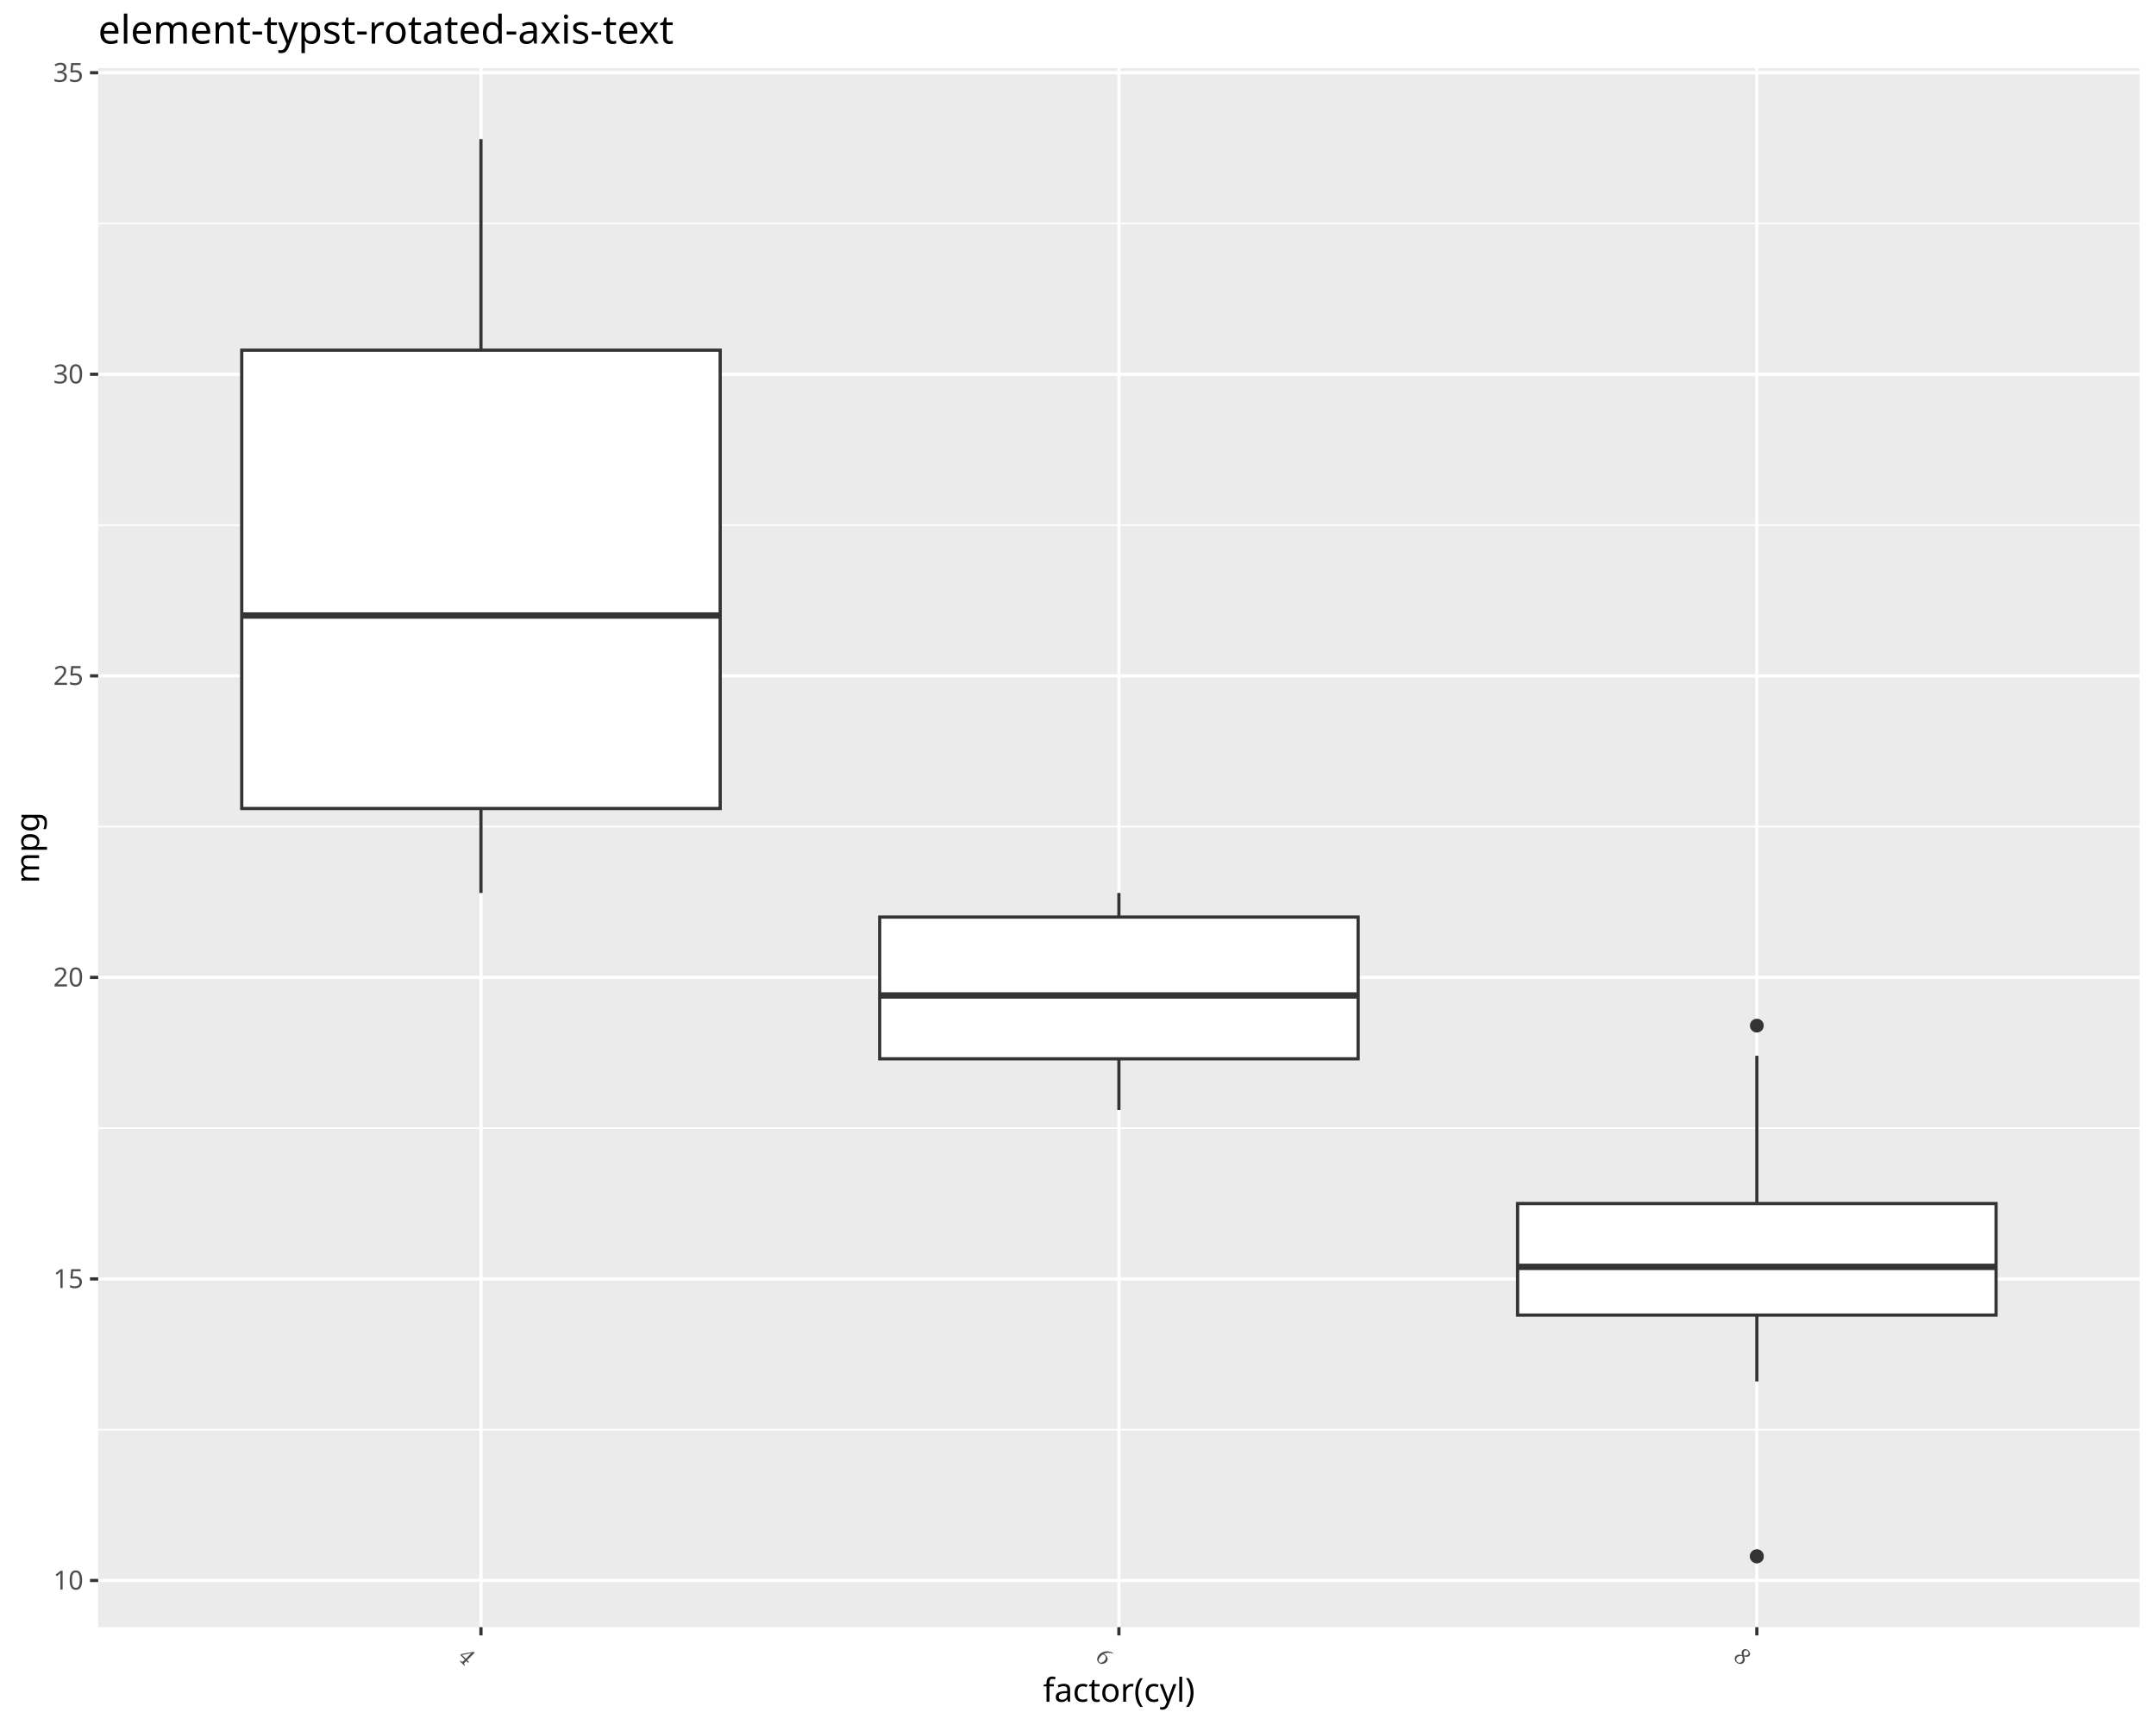
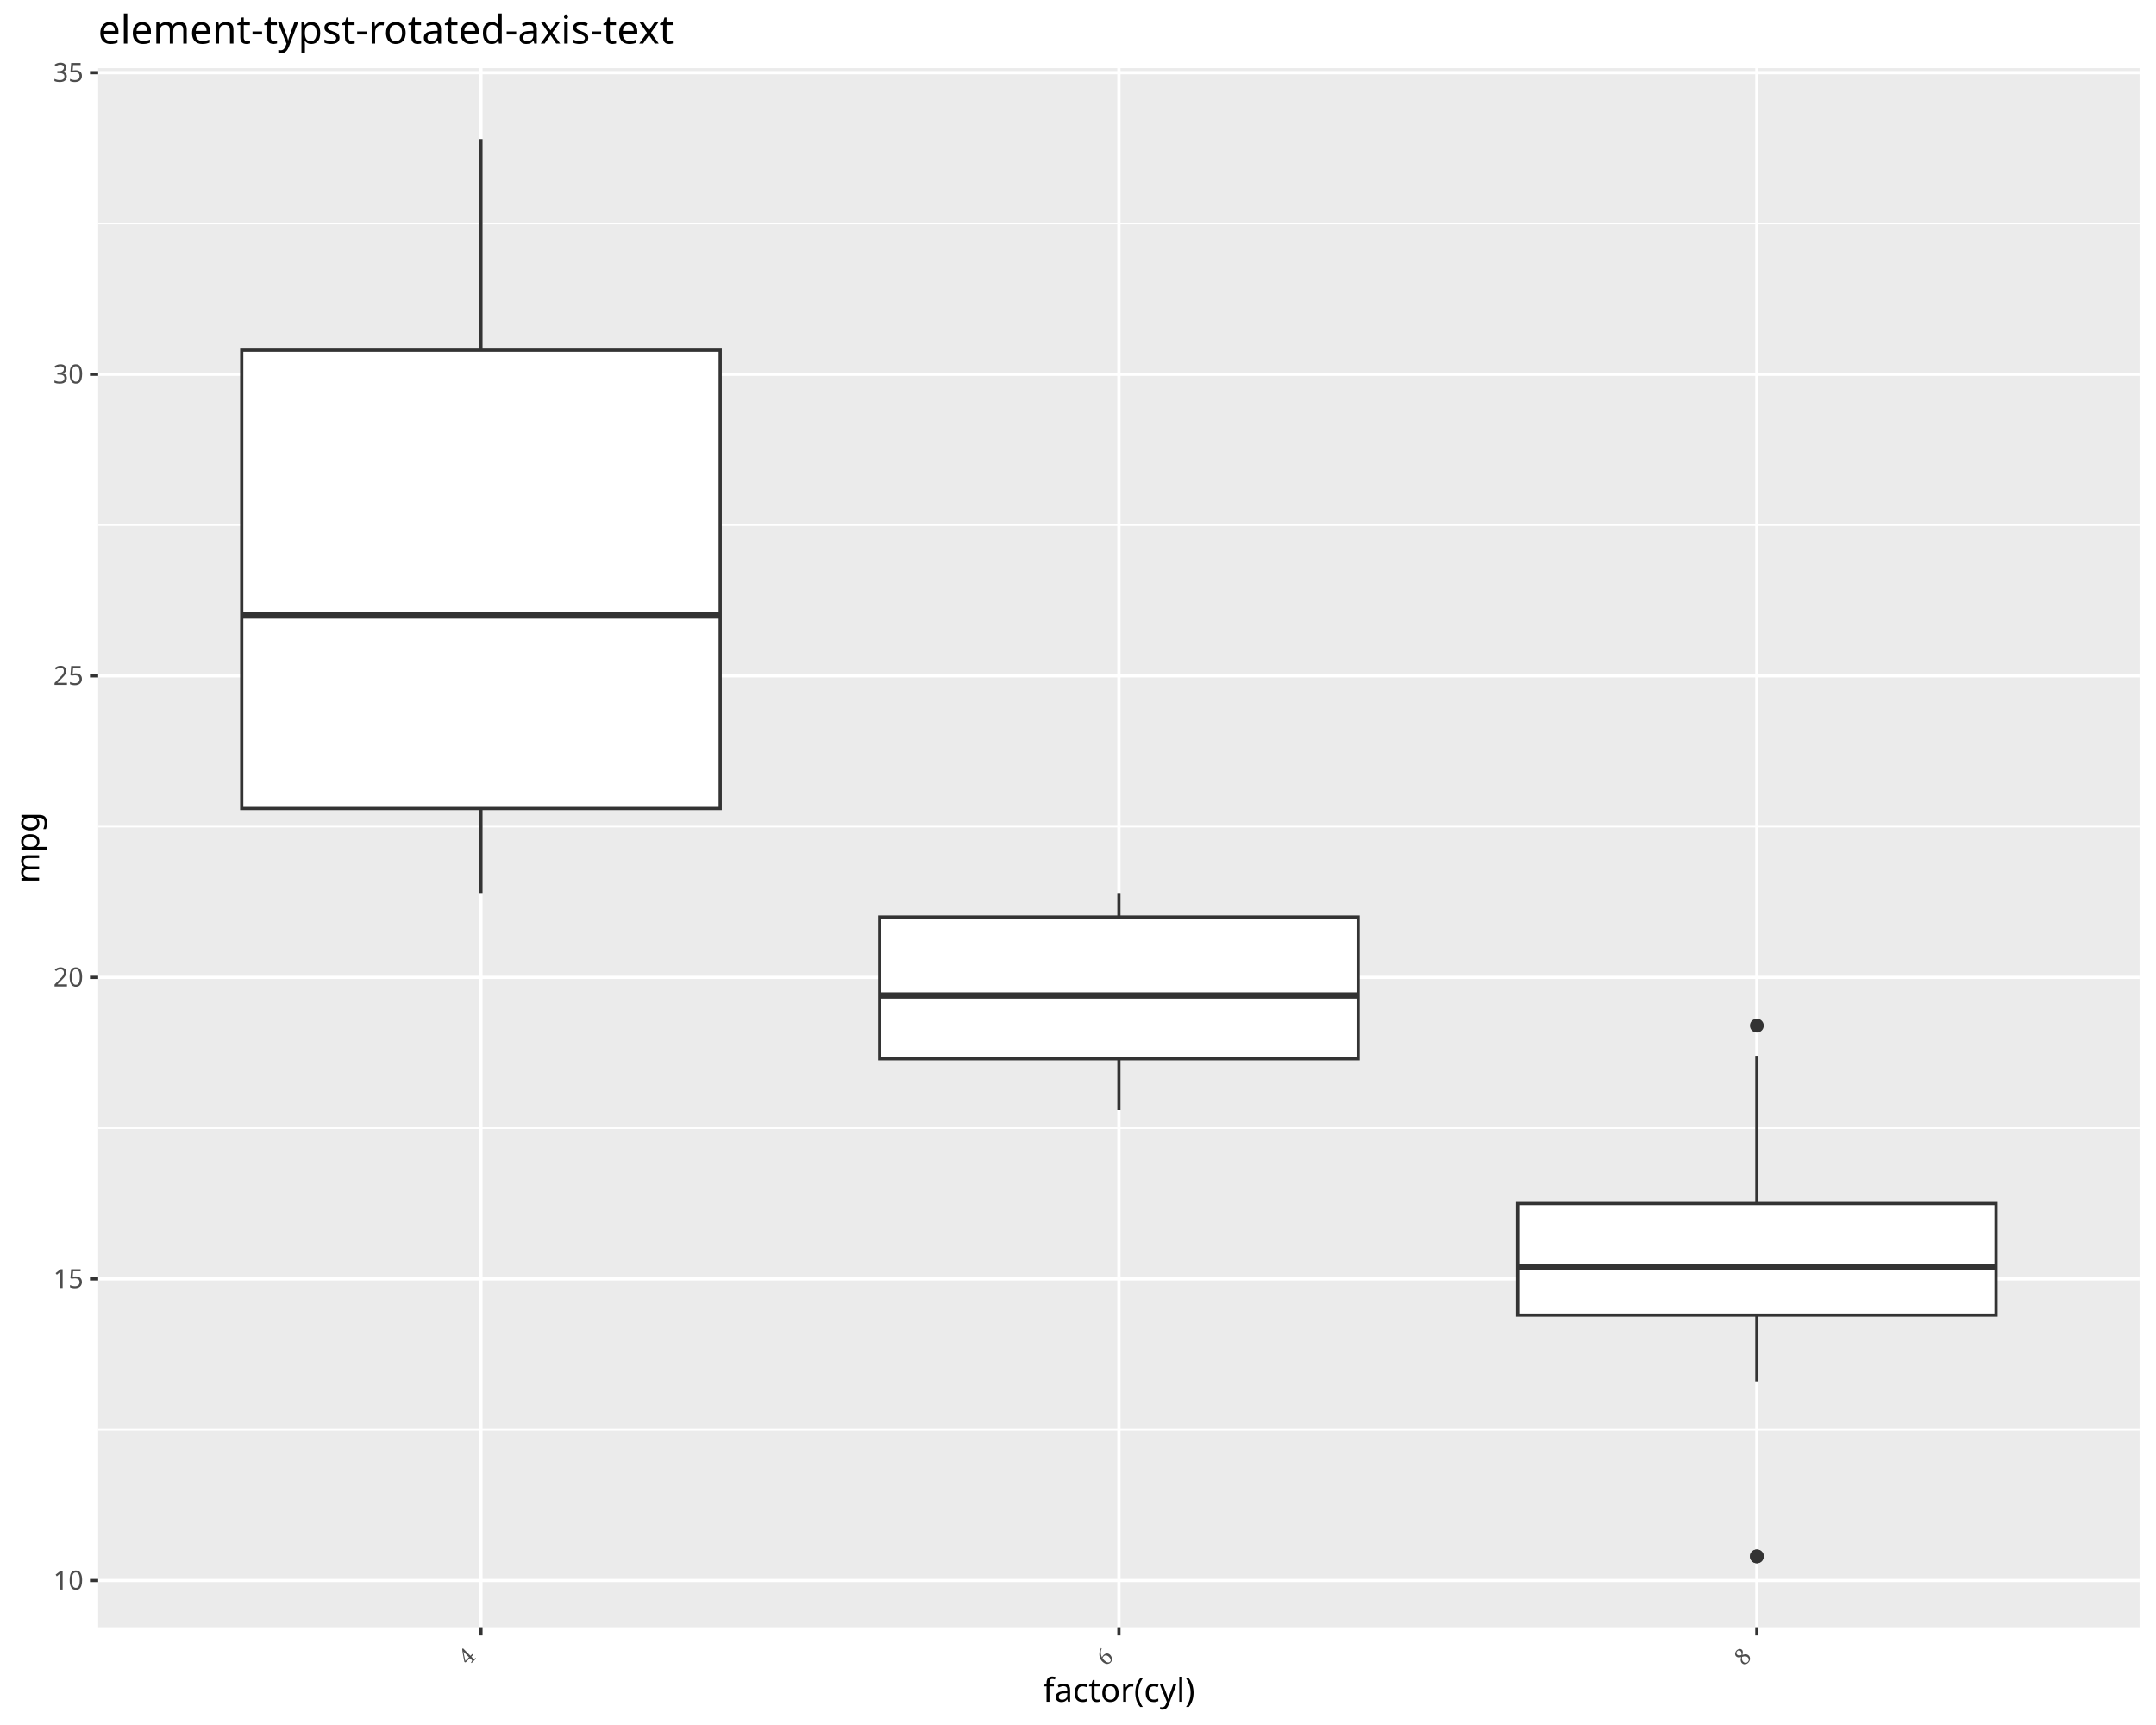
<svg xmlns="http://www.w3.org/2000/svg" class="svglite" data-engine-version="2.0" width="720.00pt" height="576.00pt" viewBox="0 0 720.00 576.00">
  <defs>
    <style type="text/css">
    .svglite line, .svglite polyline, .svglite polygon, .svglite path, .svglite rect, .svglite circle {
      fill: none;
      stroke: #000000;
      stroke-linecap: round;
      stroke-linejoin: round;
      stroke-miterlimit: 10.00;
    }
  </style>
  </defs>
  <rect width="100%" height="100%" style="stroke: none; fill: #FFFFFF;" />
  <defs>
    <clipPath id="cpMC4wMHw3MjAuMDB8MC4wMHw1NzYuMDA=">
      <rect x="0.00" y="0.00" width="720.00" height="576.00" />
    </clipPath>
  </defs>
  <g clip-path="url(#cpMC4wMHw3MjAuMDB8MC4wMHw1NzYuMDA=)">
    <rect x="0.00" y="0.00" width="720.00" height="576.00" style="stroke-width: 1.07; stroke: #FFFFFF; fill: #FFFFFF;" />
  </g>
  <defs>
    <clipPath id="cpMzIuNzl8NzE0LjUyfDIyLjc4fDU0My4zNQ==">
      <rect x="32.79" y="22.78" width="681.73" height="520.56" />
    </clipPath>
  </defs>
  <g clip-path="url(#cpMzIuNzl8NzE0LjUyfDIyLjc4fDU0My4zNQ==)">
    <rect x="32.79" y="22.78" width="681.73" height="520.56" style="stroke-width: 1.07; stroke: none; fill: #EBEBEB;" />
    <polyline points="32.79,477.39 714.52,477.39 " style="stroke-width: 0.53; stroke: #FFFFFF; stroke-linecap: butt;" />
    <polyline points="32.79,376.71 714.52,376.71 " style="stroke-width: 0.53; stroke: #FFFFFF; stroke-linecap: butt;" />
    <polyline points="32.79,276.02 714.52,276.02 " style="stroke-width: 0.53; stroke: #FFFFFF; stroke-linecap: butt;" />
    <polyline points="32.79,175.33 714.52,175.33 " style="stroke-width: 0.53; stroke: #FFFFFF; stroke-linecap: butt;" />
    <polyline points="32.79,74.64 714.52,74.64 " style="stroke-width: 0.53; stroke: #FFFFFF; stroke-linecap: butt;" />
    <polyline points="32.79,527.74 714.52,527.74 " style="stroke-width: 1.07; stroke: #FFFFFF; stroke-linecap: butt;" />
    <polyline points="32.79,427.05 714.52,427.05 " style="stroke-width: 1.07; stroke: #FFFFFF; stroke-linecap: butt;" />
    <polyline points="32.79,326.36 714.52,326.36 " style="stroke-width: 1.07; stroke: #FFFFFF; stroke-linecap: butt;" />
    <polyline points="32.79,225.67 714.52,225.67 " style="stroke-width: 1.07; stroke: #FFFFFF; stroke-linecap: butt;" />
    <polyline points="32.79,124.98 714.52,124.98 " style="stroke-width: 1.07; stroke: #FFFFFF; stroke-linecap: butt;" />
    <polyline points="32.79,24.29 714.52,24.29 " style="stroke-width: 1.07; stroke: #FFFFFF; stroke-linecap: butt;" />
    <polyline points="160.62,543.35 160.62,22.78 " style="stroke-width: 1.07; stroke: #FFFFFF; stroke-linecap: butt;" />
    <polyline points="373.66,543.35 373.66,22.78 " style="stroke-width: 1.07; stroke: #FFFFFF; stroke-linecap: butt;" />
    <polyline points="586.70,543.35 586.70,22.78 " style="stroke-width: 1.07; stroke: #FFFFFF; stroke-linecap: butt;" />
    <line x1="160.62" y1="116.93" x2="160.62" y2="46.45" style="stroke-width: 1.07; stroke: #333333; stroke-linecap: butt;" />
    <line x1="160.62" y1="269.97" x2="160.62" y2="298.17" style="stroke-width: 1.07; stroke: #333333; stroke-linecap: butt;" />
    <polygon points="80.73,116.93 80.73,269.97 240.51,269.97 240.51,116.93 80.73,116.93 " style="stroke-width: 1.07; stroke: #333333; stroke-linecap: butt; stroke-linejoin: miter; fill: #FFFFFF;" />
    <line x1="80.73" y1="205.53" x2="240.51" y2="205.53" style="stroke-width: 2.13; stroke: #333333; stroke-linecap: butt; stroke-linejoin: miter;" />
    <line x1="373.66" y1="306.22" x2="373.66" y2="298.17" style="stroke-width: 1.07; stroke: #333333; stroke-linecap: butt;" />
    <line x1="373.66" y1="353.55" x2="373.66" y2="370.66" style="stroke-width: 1.07; stroke: #333333; stroke-linecap: butt;" />
    <polygon points="293.77,306.22 293.77,353.55 453.55,353.55 453.55,306.22 293.77,306.22 " style="stroke-width: 1.07; stroke: #333333; stroke-linecap: butt; stroke-linejoin: miter; fill: #FFFFFF;" />
    <line x1="293.77" y1="332.40" x2="453.55" y2="332.40" style="stroke-width: 2.13; stroke: #333333; stroke-linecap: butt; stroke-linejoin: miter;" />
    <circle cx="586.70" cy="519.68" r="1.95" style="stroke-width: 0.71; stroke: #333333; fill: #333333;" />
    <circle cx="586.70" cy="519.68" r="1.95" style="stroke-width: 0.71; stroke: #333333; fill: #333333;" />
    <circle cx="586.70" cy="342.47" r="1.95" style="stroke-width: 0.71; stroke: #333333; fill: #333333;" />
    <line x1="586.70" y1="401.88" x2="586.70" y2="352.54" style="stroke-width: 1.07; stroke: #333333; stroke-linecap: butt;" />
    <line x1="586.70" y1="439.13" x2="586.70" y2="461.28" style="stroke-width: 1.07; stroke: #333333; stroke-linecap: butt;" />
    <polygon points="506.81,401.88 506.81,439.13 666.59,439.13 666.59,401.88 506.81,401.88 " style="stroke-width: 1.07; stroke: #333333; stroke-linecap: butt; stroke-linejoin: miter; fill: #FFFFFF;" />
    <line x1="506.81" y1="423.02" x2="666.59" y2="423.02" style="stroke-width: 2.13; stroke: #333333; stroke-linecap: butt; stroke-linejoin: miter;" />
  </g>
  <g clip-path="url(#cpMC4wMHw3MjAuMDB8MC4wMHw1NzYuMDA=)">
    <text x="27.86" y="530.77" text-anchor="end" style="font-size: 8.80px; fill: #4D4D4D; font-family: sans;" textLength="9.79px" lengthAdjust="spacingAndGlyphs">10</text>
    <text x="27.86" y="430.08" text-anchor="end" style="font-size: 8.80px; fill: #4D4D4D; font-family: sans;" textLength="9.79px" lengthAdjust="spacingAndGlyphs">15</text>
    <text x="27.86" y="329.39" text-anchor="end" style="font-size: 8.80px; fill: #4D4D4D; font-family: sans;" textLength="9.79px" lengthAdjust="spacingAndGlyphs">20</text>
    <text x="27.86" y="228.70" text-anchor="end" style="font-size: 8.80px; fill: #4D4D4D; font-family: sans;" textLength="9.79px" lengthAdjust="spacingAndGlyphs">25</text>
    <text x="27.86" y="128.01" text-anchor="end" style="font-size: 8.80px; fill: #4D4D4D; font-family: sans;" textLength="9.79px" lengthAdjust="spacingAndGlyphs">30</text>
    <text x="27.86" y="27.32" text-anchor="end" style="font-size: 8.80px; fill: #4D4D4D; font-family: sans;" textLength="9.79px" lengthAdjust="spacingAndGlyphs">35</text>
    <polyline points="30.05,527.74 32.79,527.74 " style="stroke-width: 1.07; stroke: #333333; stroke-linecap: butt;" />
    <polyline points="30.05,427.05 32.79,427.05 " style="stroke-width: 1.07; stroke: #333333; stroke-linecap: butt;" />
    <polyline points="30.05,326.36 32.79,326.36 " style="stroke-width: 1.07; stroke: #333333; stroke-linecap: butt;" />
    <polyline points="30.05,225.67 32.79,225.67 " style="stroke-width: 1.07; stroke: #333333; stroke-linecap: butt;" />
    <polyline points="30.05,124.98 32.79,124.98 " style="stroke-width: 1.07; stroke: #333333; stroke-linecap: butt;" />
    <polyline points="30.05,24.29 32.79,24.29 " style="stroke-width: 1.07; stroke: #333333; stroke-linecap: butt;" />
    <polyline points="160.62,546.09 160.62,543.35 " style="stroke-width: 1.07; stroke: #333333; stroke-linecap: butt;" />
    <polyline points="373.66,546.09 373.66,543.35 " style="stroke-width: 1.07; stroke: #333333; stroke-linecap: butt;" />
    <polyline points="586.70,546.09 586.70,543.35 " style="stroke-width: 1.07; stroke: #333333; stroke-linecap: butt;" />
  </g>
  <defs>
    <clipPath id="cpMTUxLjA0fDE2MC42Mnw1NDguMjh8NTU3Ljg2">
      <rect x="151.04" y="548.28" width="9.58" height="9.58" />
    </clipPath>
  </defs>
  <g clip-path="url(#cpMTUxLjA0fDE2MC42Mnw1NDguMjh8NTU3Ljg2)">
-     <path d="M 156.56 554.89 L 156.02 554.35 L 157.90 552.48 L 157.90 552.48 L 158.07 552.31 L 158.23 552.15 L 158.37 552.01 L 158.48 551.92 L 158.53 551.87 L 158.53 551.84 L 158.33 551.64 L 158.33 551.64 L 158.30 551.62 L 158.26 551.61 L 158.23 551.60 L 158.19 551.60 L 158.15 551.61 L 158.15 551.61 L 157.55 551.68 L 156.74 551.81 L 155.78 551.97 L 154.82 552.16 L 153.95 552.34 L 153.95 552.34 L 153.90 552.41 L 153.85 552.51 L 153.83 552.63 L 153.85 552.75 L 153.93 552.86 L 155.24 554.17 L 154.65 554.76 L 154.65 554.76 L 154.49 554.86 L 154.33 554.88 L 154.16 554.82 L 154.00 554.71 L 153.85 554.58 L 153.81 554.55 L 153.81 554.55 L 153.76 554.57 L 153.71 554.60 L 153.65 554.66 L 153.61 554.72 L 153.60 554.76 L 153.60 554.76 L 153.72 554.88 L 153.87 555.02 L 154.04 555.18 L 154.21 555.35 L 154.37 555.51 L 154.37 555.51 L 154.51 555.65 L 154.66 555.80 L 154.80 555.95 L 154.94 556.10 L 155.06 556.22 L 155.06 556.22 L 155.10 556.21 L 155.16 556.17 L 155.21 556.11 L 155.25 556.06 L 155.27 556.01 L 155.27 556.01 L 155.15 555.87 L 155.05 555.74 L 154.99 555.62 L 154.98 555.50 L 155.02 555.38 L 155.12 555.26 L 155.13 555.24 L 155.72 554.65 L 156.16 555.10 L 156.16 555.10 L 156.23 555.13 L 156.32 555.15 L 156.41 555.15 L 156.49 555.12 L 156.55 555.09 L 156.55 555.09 L 156.58 555.05 L 156.60 555.01 L 156.60 554.97 L 156.59 554.93 L 156.56 554.89 ZM 157.38 552.02 L 155.54 553.87 L 154.31 552.64 L 154.31 552.64 L 154.82 552.52 L 155.44 552.39 L 156.12 552.25 L 156.78 552.12 L 157.38 552.02 Z" style="fill-rule: nonzero; fill: #4D4D4D; stroke-width: 0.75; stroke: none;" />
-     <polyline points="156.56,554.89 156.02,554.35 157.90,552.48 157.90,552.48 158.07,552.31 158.23,552.15 158.37,552.01 158.48,551.92 158.53,551.87 158.53,551.84 158.33,551.64 158.33,551.64 158.30,551.62 158.26,551.61 158.23,551.60 158.19,551.60 158.15,551.61 158.15,551.61 157.55,551.68 156.74,551.81 155.78,551.97 154.82,552.16 153.95,552.34 153.95,552.34 153.90,552.41 153.85,552.51 153.83,552.63 153.85,552.75 153.93,552.86 155.24,554.17 154.65,554.76 154.65,554.76 154.49,554.86 154.33,554.88 154.16,554.82 154.00,554.71 153.85,554.58 153.81,554.55 153.81,554.55 153.76,554.57 153.71,554.60 153.65,554.66 153.61,554.72 153.60,554.76 153.60,554.76 153.72,554.88 153.87,555.02 154.04,555.18 154.21,555.35 154.37,555.51 154.37,555.51 154.51,555.65 154.66,555.80 154.80,555.95 154.94,556.10 155.06,556.22 155.06,556.22 155.10,556.21 155.16,556.17 155.21,556.11 155.25,556.06 155.27,556.01 155.27,556.01 155.15,555.87 155.05,555.74 154.99,555.62 154.98,555.50 155.02,555.38 155.12,555.26 155.13,555.24 155.72,554.65 156.16,555.10 156.16,555.10 156.23,555.13 156.32,555.15 156.41,555.15 156.49,555.12 156.55,555.09 156.55,555.09 156.58,555.05 156.60,555.01 156.60,554.97 156.59,554.93 156.56,554.89 156.56,554.89 " style="stroke-width: 0.75; stroke: none;" />
-     <polyline points="157.38,552.02 155.54,553.87 154.31,552.64 154.31,552.64 154.82,552.52 155.44,552.39 156.12,552.25 156.78,552.12 157.38,552.02 157.38,552.02 " style="stroke-width: 0.75; stroke: none;" />
+     <path d="M 157.65 552.35 L 157.11 552.89 L 155.24 551.01 L 155.24 551.01 L 155.07 550.84 L 154.91 550.68 L 154.77 550.54 L 154.68 550.43 L 154.63 550.38 L 154.61 550.38 L 154.40 550.58 L 154.40 550.58 L 154.38 550.61 L 154.37 550.64 L 154.36 550.68 L 154.36 550.72 L 154.37 550.76 L 154.37 550.76 L 154.44 551.35 L 154.57 552.17 L 154.74 553.13 L 154.92 554.09 L 155.10 554.96 L 155.10 554.96 L 155.17 555.01 L 155.27 555.06 L 155.39 555.08 L 155.51 555.06 L 155.62 554.98 L 156.93 553.67 L 157.52 554.26 L 157.52 554.26 L 157.63 554.42 L 157.64 554.58 L 157.59 554.74 L 157.47 554.91 L 157.34 555.06 L 157.31 555.10 L 157.31 555.10 L 157.33 555.15 L 157.37 555.20 L 157.42 555.26 L 157.48 555.30 L 157.53 555.31 L 157.53 555.31 L 157.64 555.18 L 157.78 555.04 L 157.94 554.87 L 158.11 554.70 L 158.27 554.54 L 158.27 554.54 L 158.41 554.40 L 158.56 554.25 L 158.72 554.10 L 158.86 553.97 L 158.98 553.85 L 158.98 553.85 L 158.97 553.80 L 158.93 553.75 L 158.87 553.69 L 158.82 553.66 L 158.77 553.64 L 158.77 553.64 L 158.63 553.76 L 158.50 553.86 L 158.38 553.92 L 158.26 553.93 L 158.15 553.89 L 158.02 553.79 L 158.00 553.78 L 157.42 553.19 L 157.86 552.74 L 157.86 552.74 L 157.90 552.68 L 157.91 552.59 L 157.91 552.50 L 157.88 552.42 L 157.85 552.36 L 157.85 552.36 L 157.81 552.33 L 157.77 552.31 L 157.73 552.31 L 157.69 552.32 L 157.65 552.35 ZM 154.78 551.52 L 156.63 553.37 L 155.40 554.60 L 155.40 554.60 L 155.28 554.08 L 155.15 553.47 L 155.01 552.79 L 154.88 552.13 L 154.78 551.52 Z" style="fill-rule: nonzero; fill: #4D4D4D; stroke-width: 0.75; stroke: none;" />
+     <polyline points="157.65,552.35 157.11,552.89 155.24,551.01 155.24,551.01 155.07,550.84 154.91,550.68 154.77,550.54 154.68,550.43 154.63,550.38 154.61,550.38 154.40,550.58 154.40,550.58 154.38,550.61 154.37,550.64 154.36,550.68 154.36,550.72 154.37,550.76 154.37,550.76 154.44,551.35 154.57,552.17 154.74,553.13 154.92,554.09 155.10,554.96 155.10,554.96 155.17,555.01 155.27,555.06 155.39,555.08 155.51,555.06 155.62,554.98 156.93,553.67 157.52,554.26 157.52,554.26 157.63,554.42 157.64,554.58 157.59,554.74 157.47,554.91 157.34,555.06 157.31,555.10 157.31,555.10 157.33,555.15 157.37,555.20 157.42,555.26 157.48,555.30 157.53,555.31 157.53,555.31 157.64,555.18 157.78,555.04 157.94,554.87 158.11,554.70 158.27,554.54 158.27,554.54 158.41,554.40 158.56,554.25 158.72,554.10 158.86,553.97 158.98,553.85 158.98,553.85 158.97,553.80 158.93,553.75 158.87,553.69 158.82,553.66 158.77,553.64 158.77,553.64 158.63,553.76 158.50,553.86 158.38,553.92 158.26,553.93 158.15,553.89 158.02,553.79 158.00,553.78 157.42,553.19 157.86,552.74 157.86,552.74 157.90,552.68 157.91,552.59 157.91,552.50 157.88,552.42 157.85,552.36 157.85,552.36 157.81,552.33 157.77,552.31 157.73,552.31 157.69,552.32 157.65,552.35 157.65,552.35 " style="stroke-width: 0.75; stroke: none;" />
+     <polyline points="154.78,551.52 156.63,553.37 155.40,554.60 155.40,554.60 155.28,554.08 155.15,553.47 155.01,552.79 154.88,552.13 154.78,551.52 154.78,551.52 " style="stroke-width: 0.75; stroke: none;" />
  </g>
  <g clip-path="url(#cpMC4wMHw3MjAuMDB8MC4wMHw1NzYuMDA=)">
</g>
  <defs>
    <clipPath id="cpMzY0LjAxfDM3My42Nnw1NDguMjh8NTU3Ljkz">
      <rect x="364.01" y="548.28" width="9.65" height="9.65" />
    </clipPath>
  </defs>
  <g clip-path="url(#cpMzY0LjAxfDM3My42Nnw1NDguMjh8NTU3Ljkz)">
-     <path d="M 368.58 552.29 L 368.58 552.29 L 369.03 552.09 L 369.58 551.94 L 370.21 551.88 L 370.86 551.94 L 371.50 552.14 L 371.59 552.18 L 371.59 552.18 L 371.63 552.13 L 371.66 552.08 L 371.68 552.03 L 371.68 551.98 L 371.68 551.93 L 371.68 551.93 L 371.22 551.71 L 370.75 551.54 L 370.27 551.43 L 369.81 551.39 L 369.38 551.40 L 369.38 551.40 L 368.90 551.47 L 368.41 551.62 L 367.94 551.83 L 367.53 552.09 L 367.21 552.36 L 367.21 552.36 L 366.79 552.87 L 366.52 553.36 L 366.40 553.83 L 366.41 554.27 L 366.52 554.64 L 366.69 554.94 L 366.88 555.17 L 366.88 555.17 L 366.88 555.17 L 367.31 555.48 L 367.80 555.61 L 368.32 555.58 L 368.80 555.43 L 369.20 555.21 L 369.46 554.99 L 369.46 554.99 L 369.67 554.74 L 369.82 554.44 L 369.91 554.10 L 369.89 553.72 L 369.76 553.34 L 369.52 552.97 L 369.33 552.76 L 369.33 552.76 L 369.23 552.67 L 369.08 552.56 L 368.91 552.45 L 368.74 552.36 L 368.58 552.29 ZM 368.29 552.47 L 368.29 552.47 L 368.47 552.52 L 368.64 552.60 L 368.79 552.69 L 368.90 552.78 L 368.97 552.85 L 368.97 552.85 L 369.21 553.21 L 369.27 553.60 L 369.18 553.99 L 369.01 554.31 L 368.83 554.55 L 368.80 554.57 L 368.80 554.57 L 368.42 554.90 L 368.05 555.10 L 367.70 555.19 L 367.41 555.16 L 367.20 555.03 L 367.18 555.02 L 367.18 555.02 L 367.03 554.83 L 366.92 554.60 L 366.90 554.31 L 366.98 553.96 L 367.18 553.57 L 367.51 553.15 L 367.73 552.92 L 367.73 552.92 L 367.82 552.83 L 367.92 552.74 L 368.04 552.64 L 368.16 552.55 L 368.29 552.47 Z" style="fill-rule: nonzero; fill: #4D4D4D; stroke-width: 0.75; stroke: none;" />
-     <polyline points="368.58,552.29 368.58,552.29 369.03,552.09 369.58,551.94 370.21,551.88 370.86,551.94 371.50,552.14 371.59,552.18 371.59,552.18 371.63,552.13 371.66,552.08 371.68,552.03 371.68,551.98 371.68,551.93 371.68,551.93 371.22,551.71 370.75,551.54 370.27,551.43 369.81,551.39 369.38,551.40 369.38,551.40 368.90,551.47 368.41,551.62 367.94,551.83 367.53,552.09 367.21,552.36 367.21,552.36 366.79,552.87 366.52,553.36 366.40,553.83 366.41,554.27 366.52,554.64 366.69,554.94 366.88,555.17 366.88,555.17 366.88,555.17 367.31,555.48 367.80,555.61 368.32,555.58 368.80,555.43 369.20,555.21 369.46,554.99 369.46,554.99 369.67,554.74 369.82,554.44 369.91,554.10 369.89,553.72 369.76,553.34 369.52,552.97 369.33,552.76 369.33,552.76 369.23,552.67 369.08,552.56 368.91,552.45 368.74,552.36 368.58,552.29 368.58,552.29 " style="stroke-width: 0.75; stroke: none;" />
-     <polyline points="368.29,552.47 368.29,552.47 368.47,552.52 368.64,552.60 368.79,552.69 368.90,552.78 368.97,552.85 368.97,552.85 369.21,553.21 369.27,553.60 369.18,553.99 369.01,554.31 368.83,554.55 368.80,554.57 368.80,554.57 368.42,554.90 368.05,555.10 367.70,555.19 367.41,555.16 367.20,555.03 367.18,555.02 367.18,555.02 367.03,554.83 366.92,554.60 366.90,554.31 366.98,553.96 367.18,553.57 367.51,553.15 367.73,552.92 367.73,552.92 367.82,552.83 367.92,552.74 368.04,552.64 368.16,552.55 368.29,552.47 368.29,552.47 " style="stroke-width: 0.75; stroke: none;" />
+     <path d="M 368.02 553.44 L 368.02 553.44 L 367.82 552.99 L 367.67 552.44 L 367.61 551.80 L 367.67 551.15 L 367.87 550.51 L 367.91 550.42 L 367.91 550.42 L 367.86 550.39 L 367.81 550.36 L 367.76 550.34 L 367.71 550.33 L 367.66 550.33 L 367.66 550.33 L 367.44 550.79 L 367.27 551.27 L 367.16 551.75 L 367.12 552.20 L 367.13 552.63 L 367.13 552.63 L 367.20 553.11 L 367.35 553.60 L 367.56 554.08 L 367.82 554.48 L 368.09 554.80 L 368.09 554.80 L 368.60 555.22 L 369.09 555.49 L 369.56 555.61 L 370.00 555.60 L 370.37 555.49 L 370.67 555.32 L 370.90 555.13 L 370.90 555.13 L 370.90 555.13 L 371.21 554.70 L 371.34 554.21 L 371.31 553.70 L 371.16 553.21 L 370.94 552.81 L 370.72 552.56 L 370.72 552.56 L 370.47 552.35 L 370.17 552.19 L 369.83 552.10 L 369.45 552.12 L 369.07 552.25 L 368.70 552.49 L 368.49 552.68 L 368.49 552.68 L 368.40 552.79 L 368.29 552.93 L 368.18 553.10 L 368.09 553.27 L 368.02 553.44 ZM 368.20 553.73 L 368.20 553.73 L 368.25 553.54 L 368.33 553.37 L 368.42 553.23 L 368.51 553.12 L 368.58 553.04 L 368.58 553.04 L 368.94 552.80 L 369.33 552.75 L 369.72 552.83 L 370.04 553.00 L 370.28 553.19 L 370.30 553.21 L 370.30 553.21 L 370.63 553.59 L 370.83 553.96 L 370.92 554.32 L 370.89 554.60 L 370.76 554.82 L 370.75 554.83 L 370.75 554.83 L 370.56 554.99 L 370.33 555.09 L 370.04 555.11 L 369.69 555.03 L 369.30 554.83 L 368.88 554.50 L 368.65 554.28 L 368.65 554.28 L 368.56 554.19 L 368.47 554.09 L 368.37 553.97 L 368.28 553.85 L 368.20 553.73 Z" style="fill-rule: nonzero; fill: #4D4D4D; stroke-width: 0.75; stroke: none;" />
+     <polyline points="368.02,553.44 368.02,553.44 367.82,552.99 367.67,552.44 367.61,551.80 367.67,551.15 367.87,550.51 367.91,550.42 367.91,550.42 367.86,550.39 367.81,550.36 367.76,550.34 367.71,550.33 367.66,550.33 367.66,550.33 367.44,550.79 367.27,551.27 367.16,551.75 367.12,552.20 367.13,552.63 367.13,552.63 367.20,553.11 367.35,553.60 367.56,554.08 367.82,554.48 368.09,554.80 368.09,554.80 368.60,555.22 369.09,555.49 369.56,555.61 370.00,555.60 370.37,555.49 370.67,555.32 370.90,555.13 370.90,555.13 370.90,555.13 371.21,554.70 371.34,554.21 371.31,553.70 371.16,553.21 370.94,552.81 370.72,552.56 370.72,552.56 370.47,552.35 370.17,552.19 369.83,552.10 369.45,552.12 369.07,552.25 368.70,552.49 368.49,552.68 368.49,552.68 368.40,552.79 368.29,552.93 368.18,553.10 368.09,553.27 368.02,553.44 368.02,553.44 " style="stroke-width: 0.75; stroke: none;" />
+     <polyline points="368.20,553.73 368.20,553.73 368.25,553.54 368.33,553.37 368.42,553.23 368.51,553.12 368.58,553.04 368.58,553.04 368.94,552.80 369.33,552.75 369.72,552.83 370.04,553.00 370.28,553.19 370.30,553.21 370.30,553.21 370.63,553.59 370.83,553.96 370.92,554.32 370.89,554.60 370.76,554.82 370.75,554.83 370.75,554.83 370.56,554.99 370.33,555.09 370.04,555.11 369.69,555.03 369.30,554.83 368.88,554.50 368.65,554.28 368.65,554.28 368.56,554.19 368.47,554.09 368.37,553.97 368.28,553.85 368.20,553.73 368.20,553.73 " style="stroke-width: 0.75; stroke: none;" />
  </g>
  <g clip-path="url(#cpMC4wMHw3MjAuMDB8MC4wMHw1NzYuMDA=)">
</g>
  <defs>
    <clipPath id="cpNTc3LjA2fDU4Ni43MHw1NDguMjh8NTU3Ljkx">
      <rect x="577.06" y="548.28" width="9.64" height="9.64" />
    </clipPath>
  </defs>
  <g clip-path="url(#cpNTc3LjA2fDU4Ni43MHw1NDguMjh8NTU3Ljkx)">
-     <path d="M 584.14 552.97 L 584.14 552.97 L 584.31 552.74 L 584.42 552.47 L 584.45 552.17 L 584.38 551.84 L 584.24 551.52 L 584.01 551.23 L 583.95 551.17 L 583.95 551.17 L 583.60 550.89 L 583.20 550.71 L 582.78 550.65 L 582.39 550.72 L 582.08 550.89 L 581.98 550.98 L 581.98 550.98 L 581.81 551.19 L 581.68 551.45 L 581.62 551.75 L 581.62 552.08 L 581.68 552.42 L 581.74 552.69 L 581.74 552.69 L 581.58 552.64 L 581.40 552.60 L 581.21 552.56 L 581.03 552.53 L 580.86 552.52 L 580.86 552.52 L 580.60 552.52 L 580.33 552.57 L 580.08 552.67 L 579.87 552.79 L 579.71 552.92 L 579.71 552.92 L 579.48 553.21 L 579.34 553.54 L 579.30 553.89 L 579.35 554.26 L 579.50 554.61 L 579.72 554.92 L 579.86 555.07 L 579.86 555.07 L 580.29 555.40 L 580.76 555.59 L 581.24 555.63 L 581.69 555.54 L 582.04 555.37 L 582.22 555.22 L 582.22 555.22 L 582.41 555.00 L 582.56 554.73 L 582.65 554.42 L 582.67 554.11 L 582.63 553.81 L 582.45 553.07 L 582.45 553.07 L 582.74 553.16 L 583.11 553.22 L 583.51 553.22 L 583.87 553.14 L 584.14 552.97 ZM 580.10 554.86 L 580.10 554.86 L 579.97 554.70 L 579.86 554.47 L 579.81 554.20 L 579.83 553.90 L 579.95 553.61 L 580.15 553.35 L 580.15 553.35 L 580.30 553.23 L 580.55 553.09 L 580.90 552.97 L 581.32 552.93 L 581.80 552.98 L 581.92 553.46 L 581.92 553.46 L 581.98 553.80 L 581.97 554.13 L 581.90 554.44 L 581.78 554.69 L 581.62 554.88 L 581.62 554.88 L 581.33 555.11 L 581.02 555.21 L 580.73 555.21 L 580.46 555.12 L 580.25 554.99 L 580.10 554.86 ZM 583.70 551.36 L 583.70 551.36 L 583.86 551.58 L 583.94 551.80 L 583.95 552.03 L 583.88 552.24 L 583.77 552.42 L 583.70 552.51 L 583.70 552.51 L 583.47 552.67 L 583.19 552.76 L 582.89 552.79 L 582.61 552.79 L 582.41 552.76 L 582.34 552.44 L 582.34 552.44 L 582.29 552.11 L 582.30 551.83 L 582.36 551.60 L 582.45 551.43 L 582.56 551.31 L 582.56 551.31 L 582.72 551.19 L 582.92 551.11 L 583.15 551.09 L 583.38 551.15 L 583.59 551.27 L 583.70 551.36 Z" style="fill-rule: nonzero; fill: #4D4D4D; stroke-width: 0.75; stroke: none;" />
-     <polyline points="584.14,552.97 584.14,552.97 584.31,552.74 584.42,552.47 584.45,552.17 584.38,551.84 584.24,551.52 584.01,551.23 583.95,551.17 583.95,551.17 583.60,550.89 583.20,550.71 582.78,550.65 582.39,550.72 582.08,550.89 581.98,550.98 581.98,550.98 581.81,551.19 581.68,551.45 581.62,551.75 581.62,552.08 581.68,552.42 581.74,552.69 581.74,552.69 581.58,552.64 581.40,552.60 581.21,552.56 581.03,552.53 580.86,552.52 580.86,552.52 580.60,552.52 580.33,552.57 580.08,552.67 579.87,552.79 579.71,552.92 579.71,552.92 579.48,553.21 579.34,553.54 579.30,553.89 579.35,554.26 579.50,554.61 579.72,554.92 579.86,555.07 579.86,555.07 580.29,555.40 580.76,555.59 581.24,555.63 581.69,555.54 582.04,555.37 582.22,555.22 582.22,555.22 582.41,555.00 582.56,554.73 582.65,554.42 582.67,554.11 582.63,553.81 582.45,553.07 582.45,553.07 582.74,553.16 583.11,553.22 583.51,553.22 583.87,553.14 584.14,552.97 584.14,552.97 " style="stroke-width: 0.75; stroke: none;" />
-     <polyline points="580.10,554.86 580.10,554.86 579.97,554.70 579.86,554.47 579.81,554.20 579.83,553.90 579.95,553.61 580.15,553.35 580.15,553.35 580.30,553.23 580.55,553.09 580.90,552.97 581.32,552.93 581.80,552.98 581.92,553.46 581.92,553.46 581.98,553.80 581.97,554.13 581.90,554.44 581.78,554.69 581.62,554.88 581.62,554.88 581.33,555.11 581.02,555.21 580.73,555.21 580.46,555.12 580.25,554.99 580.10,554.86 580.10,554.86 " style="stroke-width: 0.75; stroke: none;" />
-     <polyline points="583.70,551.36 583.70,551.36 583.86,551.58 583.94,551.80 583.95,552.03 583.88,552.24 583.77,552.42 583.70,552.51 583.70,552.51 583.47,552.67 583.19,552.76 582.89,552.79 582.61,552.79 582.41,552.76 582.34,552.44 582.34,552.44 582.29,552.11 582.30,551.83 582.36,551.60 582.45,551.43 582.56,551.31 582.56,551.31 582.72,551.19 582.92,551.11 583.15,551.09 583.38,551.15 583.59,551.27 583.70,551.36 583.70,551.36 " style="stroke-width: 0.75; stroke: none;" />
+     <path d="M 581.75 550.90 L 581.75 550.90 L 581.53 550.73 L 581.26 550.62 L 580.95 550.59 L 580.62 550.66 L 580.31 550.80 L 580.01 551.03 L 579.95 551.08 L 579.95 551.08 L 579.67 551.44 L 579.49 551.84 L 579.44 552.26 L 579.50 552.65 L 579.67 552.96 L 579.76 553.06 L 579.76 553.06 L 579.97 553.23 L 580.23 553.36 L 580.53 553.42 L 580.86 553.42 L 581.20 553.36 L 581.47 553.30 L 581.47 553.30 L 581.42 553.46 L 581.38 553.64 L 581.34 553.82 L 581.32 554.01 L 581.30 554.18 L 581.30 554.18 L 581.31 554.44 L 581.36 554.71 L 581.45 554.96 L 581.57 555.17 L 581.70 555.32 L 581.70 555.32 L 581.99 555.56 L 582.32 555.70 L 582.68 555.74 L 583.04 555.69 L 583.39 555.54 L 583.71 555.32 L 583.86 555.18 L 583.86 555.18 L 584.19 554.75 L 584.37 554.28 L 584.41 553.79 L 584.33 553.35 L 584.16 553.00 L 584.01 552.82 L 584.01 552.82 L 583.78 552.63 L 583.51 552.48 L 583.21 552.39 L 582.89 552.37 L 582.59 552.41 L 581.86 552.59 L 581.86 552.59 L 581.94 552.30 L 582.00 551.93 L 582.00 551.53 L 581.93 551.17 L 581.75 550.90 ZM 583.64 554.94 L 583.64 554.94 L 583.48 555.07 L 583.26 555.18 L 582.98 555.23 L 582.69 555.21 L 582.39 555.09 L 582.14 554.89 L 582.14 554.89 L 582.01 554.74 L 581.87 554.50 L 581.76 554.14 L 581.71 553.72 L 581.76 553.24 L 582.24 553.12 L 582.24 553.12 L 582.59 553.06 L 582.92 553.07 L 583.22 553.14 L 583.47 553.26 L 583.66 553.41 L 583.66 553.41 L 583.89 553.71 L 584.00 554.02 L 583.99 554.32 L 583.90 554.58 L 583.78 554.79 L 583.64 554.94 ZM 580.15 551.34 L 580.15 551.34 L 580.36 551.18 L 580.59 551.10 L 580.82 551.09 L 581.03 551.15 L 581.21 551.27 L 581.29 551.34 L 581.29 551.34 L 581.45 551.57 L 581.54 551.85 L 581.58 552.15 L 581.57 552.42 L 581.55 552.63 L 581.23 552.70 L 581.23 552.70 L 580.89 552.75 L 580.61 552.74 L 580.38 552.68 L 580.22 552.59 L 580.10 552.48 L 580.10 552.48 L 579.97 552.32 L 579.89 552.12 L 579.88 551.89 L 579.93 551.66 L 580.05 551.45 L 580.15 551.34 Z" style="fill-rule: nonzero; fill: #4D4D4D; stroke-width: 0.75; stroke: none;" />
+     <polyline points="581.75,550.90 581.75,550.90 581.53,550.73 581.26,550.62 580.95,550.59 580.62,550.66 580.31,550.80 580.01,551.03 579.95,551.08 579.95,551.08 579.67,551.44 579.49,551.84 579.44,552.26 579.50,552.65 579.67,552.96 579.76,553.06 579.76,553.06 579.97,553.23 580.23,553.36 580.53,553.42 580.86,553.42 581.20,553.36 581.47,553.30 581.47,553.30 581.42,553.46 581.38,553.64 581.34,553.82 581.32,554.01 581.30,554.18 581.30,554.18 581.31,554.44 581.36,554.71 581.45,554.96 581.57,555.17 581.70,555.32 581.70,555.32 581.99,555.56 582.32,555.70 582.68,555.74 583.04,555.69 583.39,555.54 583.71,555.32 583.86,555.18 583.86,555.18 584.19,554.75 584.37,554.28 584.41,553.79 584.33,553.35 584.16,553.00 584.01,552.82 584.01,552.82 583.78,552.63 583.51,552.48 583.21,552.39 582.89,552.37 582.59,552.41 581.86,552.59 581.86,552.59 581.94,552.30 582.00,551.93 582.00,551.53 581.93,551.17 581.75,550.90 581.75,550.90 " style="stroke-width: 0.75; stroke: none;" />
+     <polyline points="583.64,554.94 583.64,554.94 583.48,555.07 583.26,555.18 582.98,555.23 582.69,555.21 582.39,555.09 582.14,554.89 582.14,554.89 582.01,554.74 581.87,554.50 581.76,554.14 581.71,553.72 581.76,553.24 582.24,553.12 582.24,553.12 582.59,553.06 582.92,553.07 583.22,553.14 583.47,553.26 583.66,553.41 583.66,553.41 583.89,553.71 584.00,554.02 583.99,554.32 583.90,554.58 583.78,554.79 583.64,554.94 583.64,554.94 " style="stroke-width: 0.75; stroke: none;" />
+     <polyline points="580.15,551.34 580.15,551.34 580.36,551.18 580.59,551.10 580.82,551.09 581.03,551.15 581.21,551.27 581.29,551.34 581.29,551.34 581.45,551.57 581.54,551.85 581.58,552.15 581.57,552.42 581.55,552.63 581.23,552.70 581.23,552.70 580.89,552.75 580.61,552.74 580.38,552.68 580.22,552.59 580.10,552.48 580.10,552.48 579.97,552.32 579.89,552.12 579.88,551.89 579.93,551.66 580.05,551.45 580.15,551.34 580.15,551.34 " style="stroke-width: 0.75; stroke: none;" />
  </g>
  <g clip-path="url(#cpMC4wMHw3MjAuMDB8MC4wMHw1NzYuMDA=)">
    <text x="373.66" y="568.24" text-anchor="middle" style="font-size: 11.00px; font-family: sans;" textLength="48.29px" lengthAdjust="spacingAndGlyphs">factor(cyl)</text>
    <text transform="translate(13.05,283.06) rotate(-90)" text-anchor="middle" style="font-size: 11.00px; font-family: sans;" textLength="21.40px" lengthAdjust="spacingAndGlyphs">mpg</text>
    <text x="32.79" y="14.56" style="font-size: 13.20px; font-family: sans;" textLength="178.30px" lengthAdjust="spacingAndGlyphs">element-typst-rotated-axis-text</text>
  </g>
</svg>
